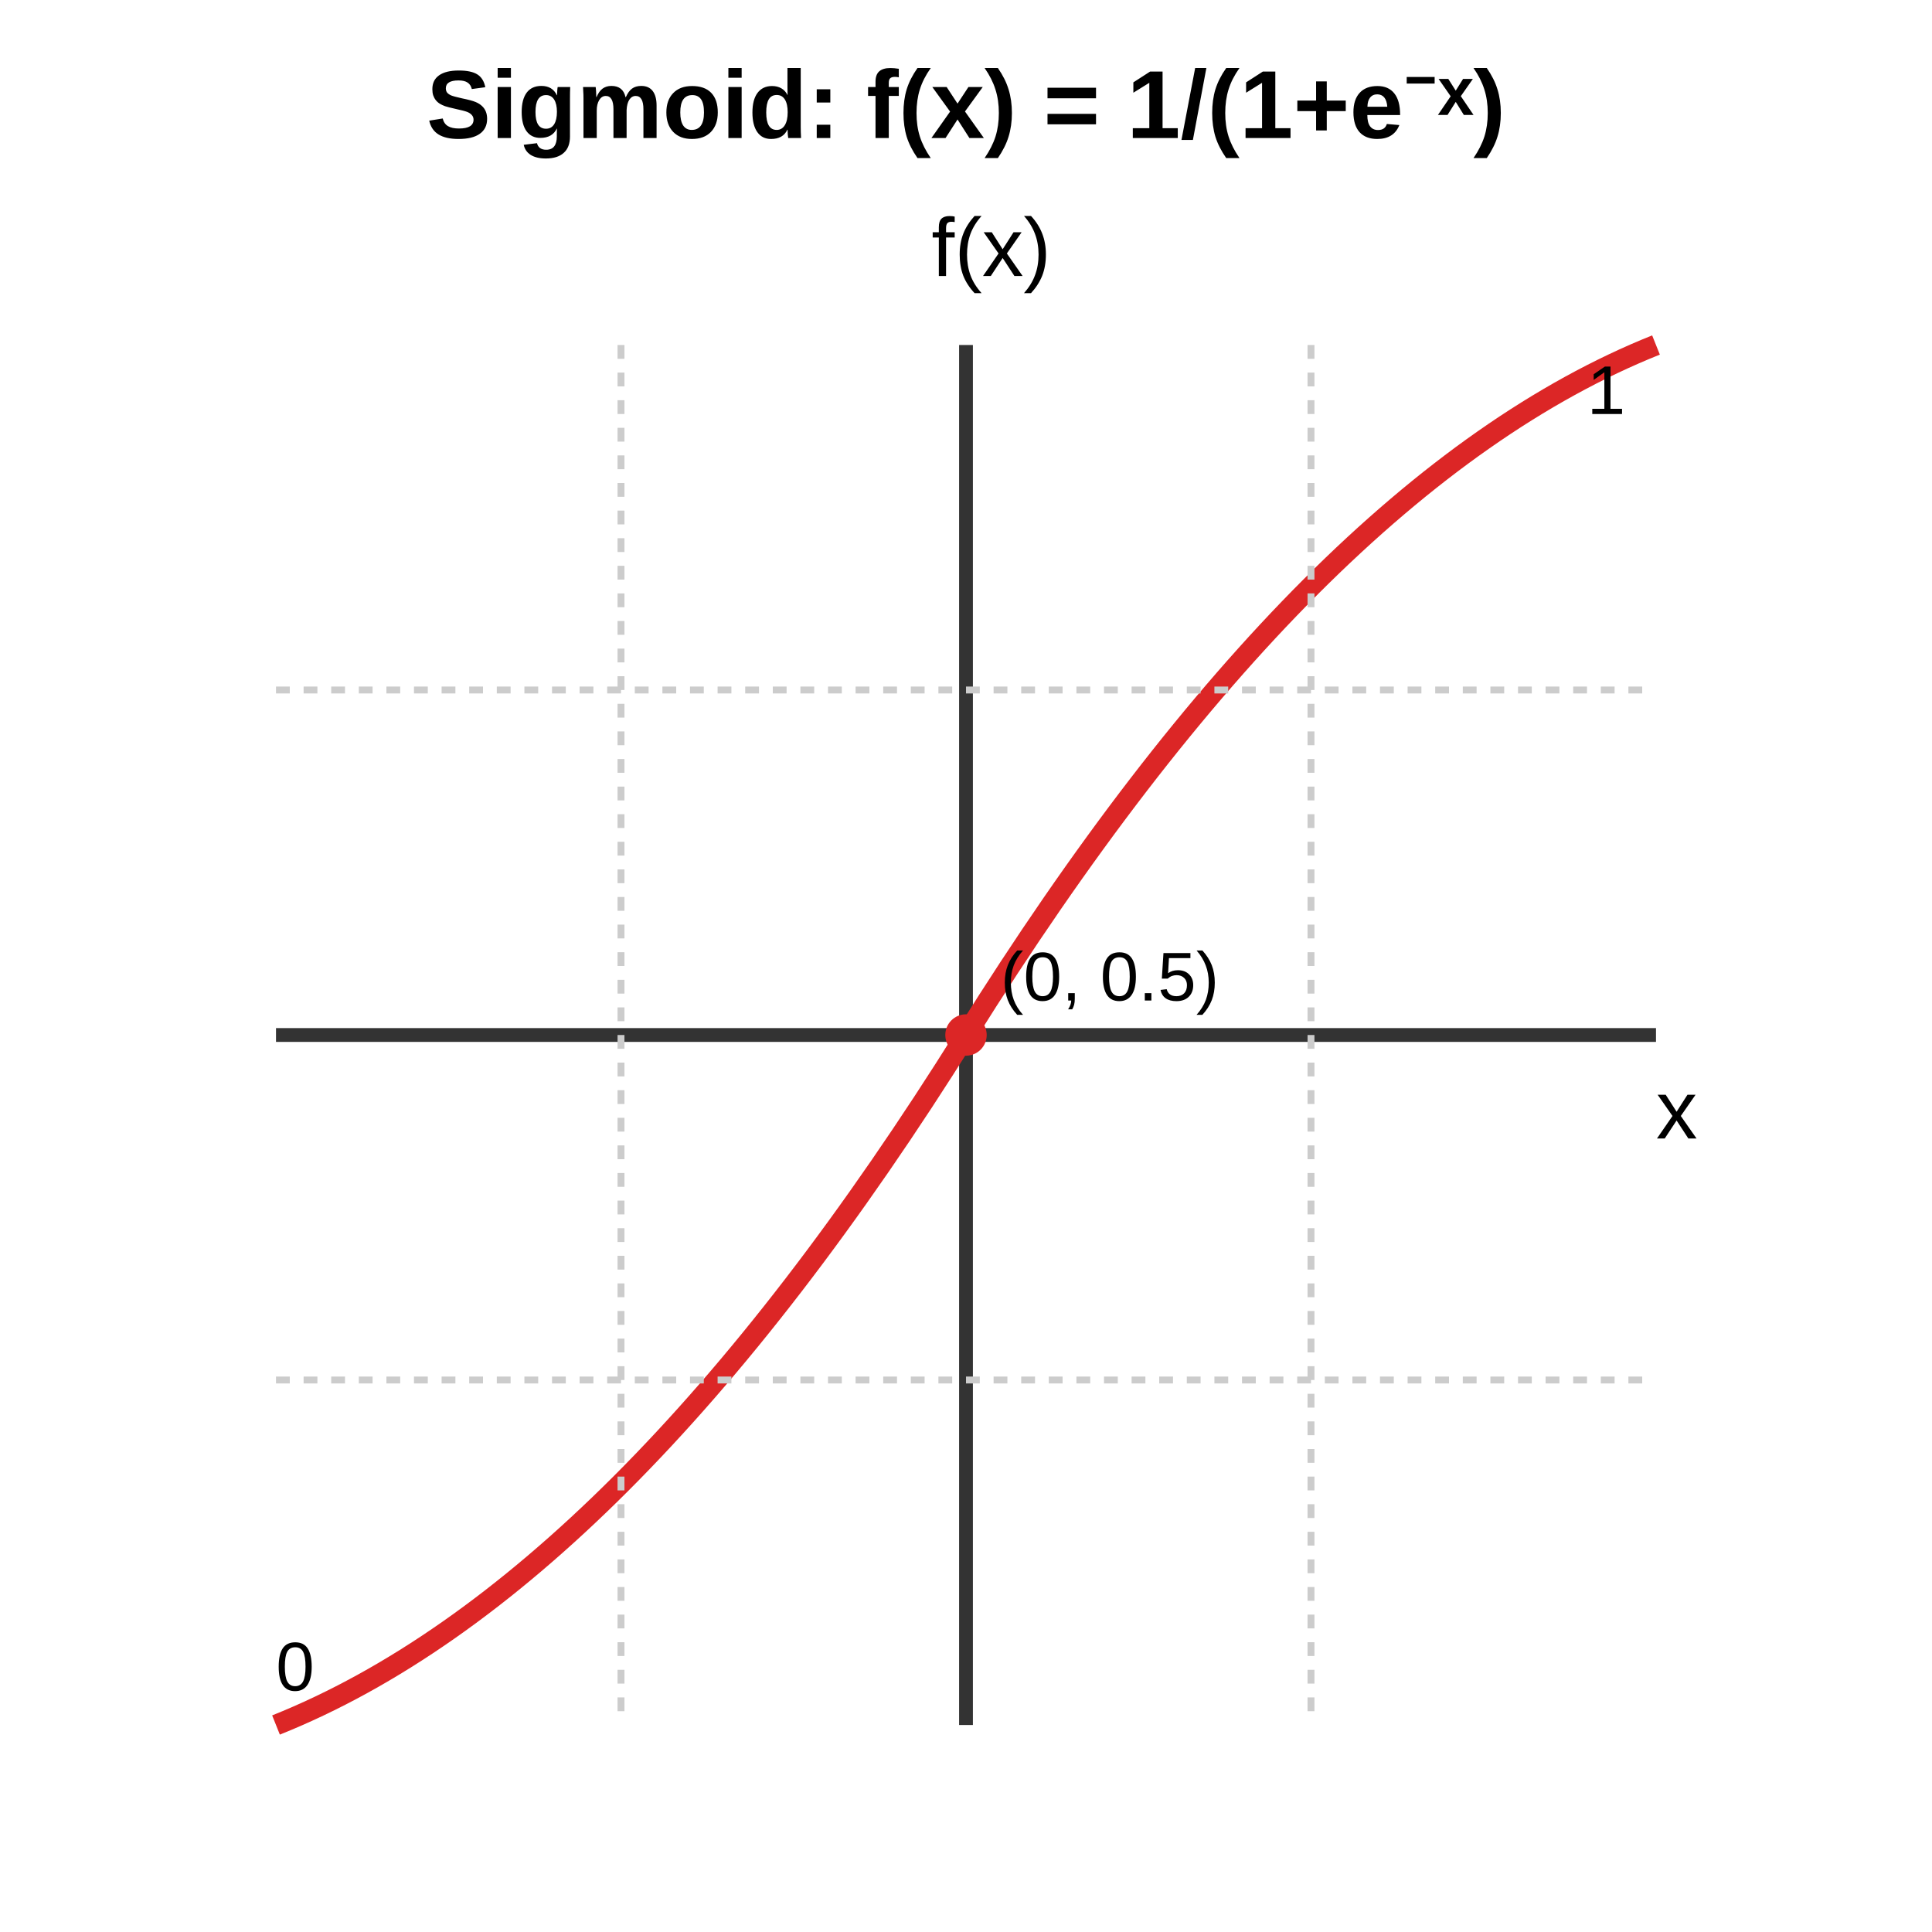
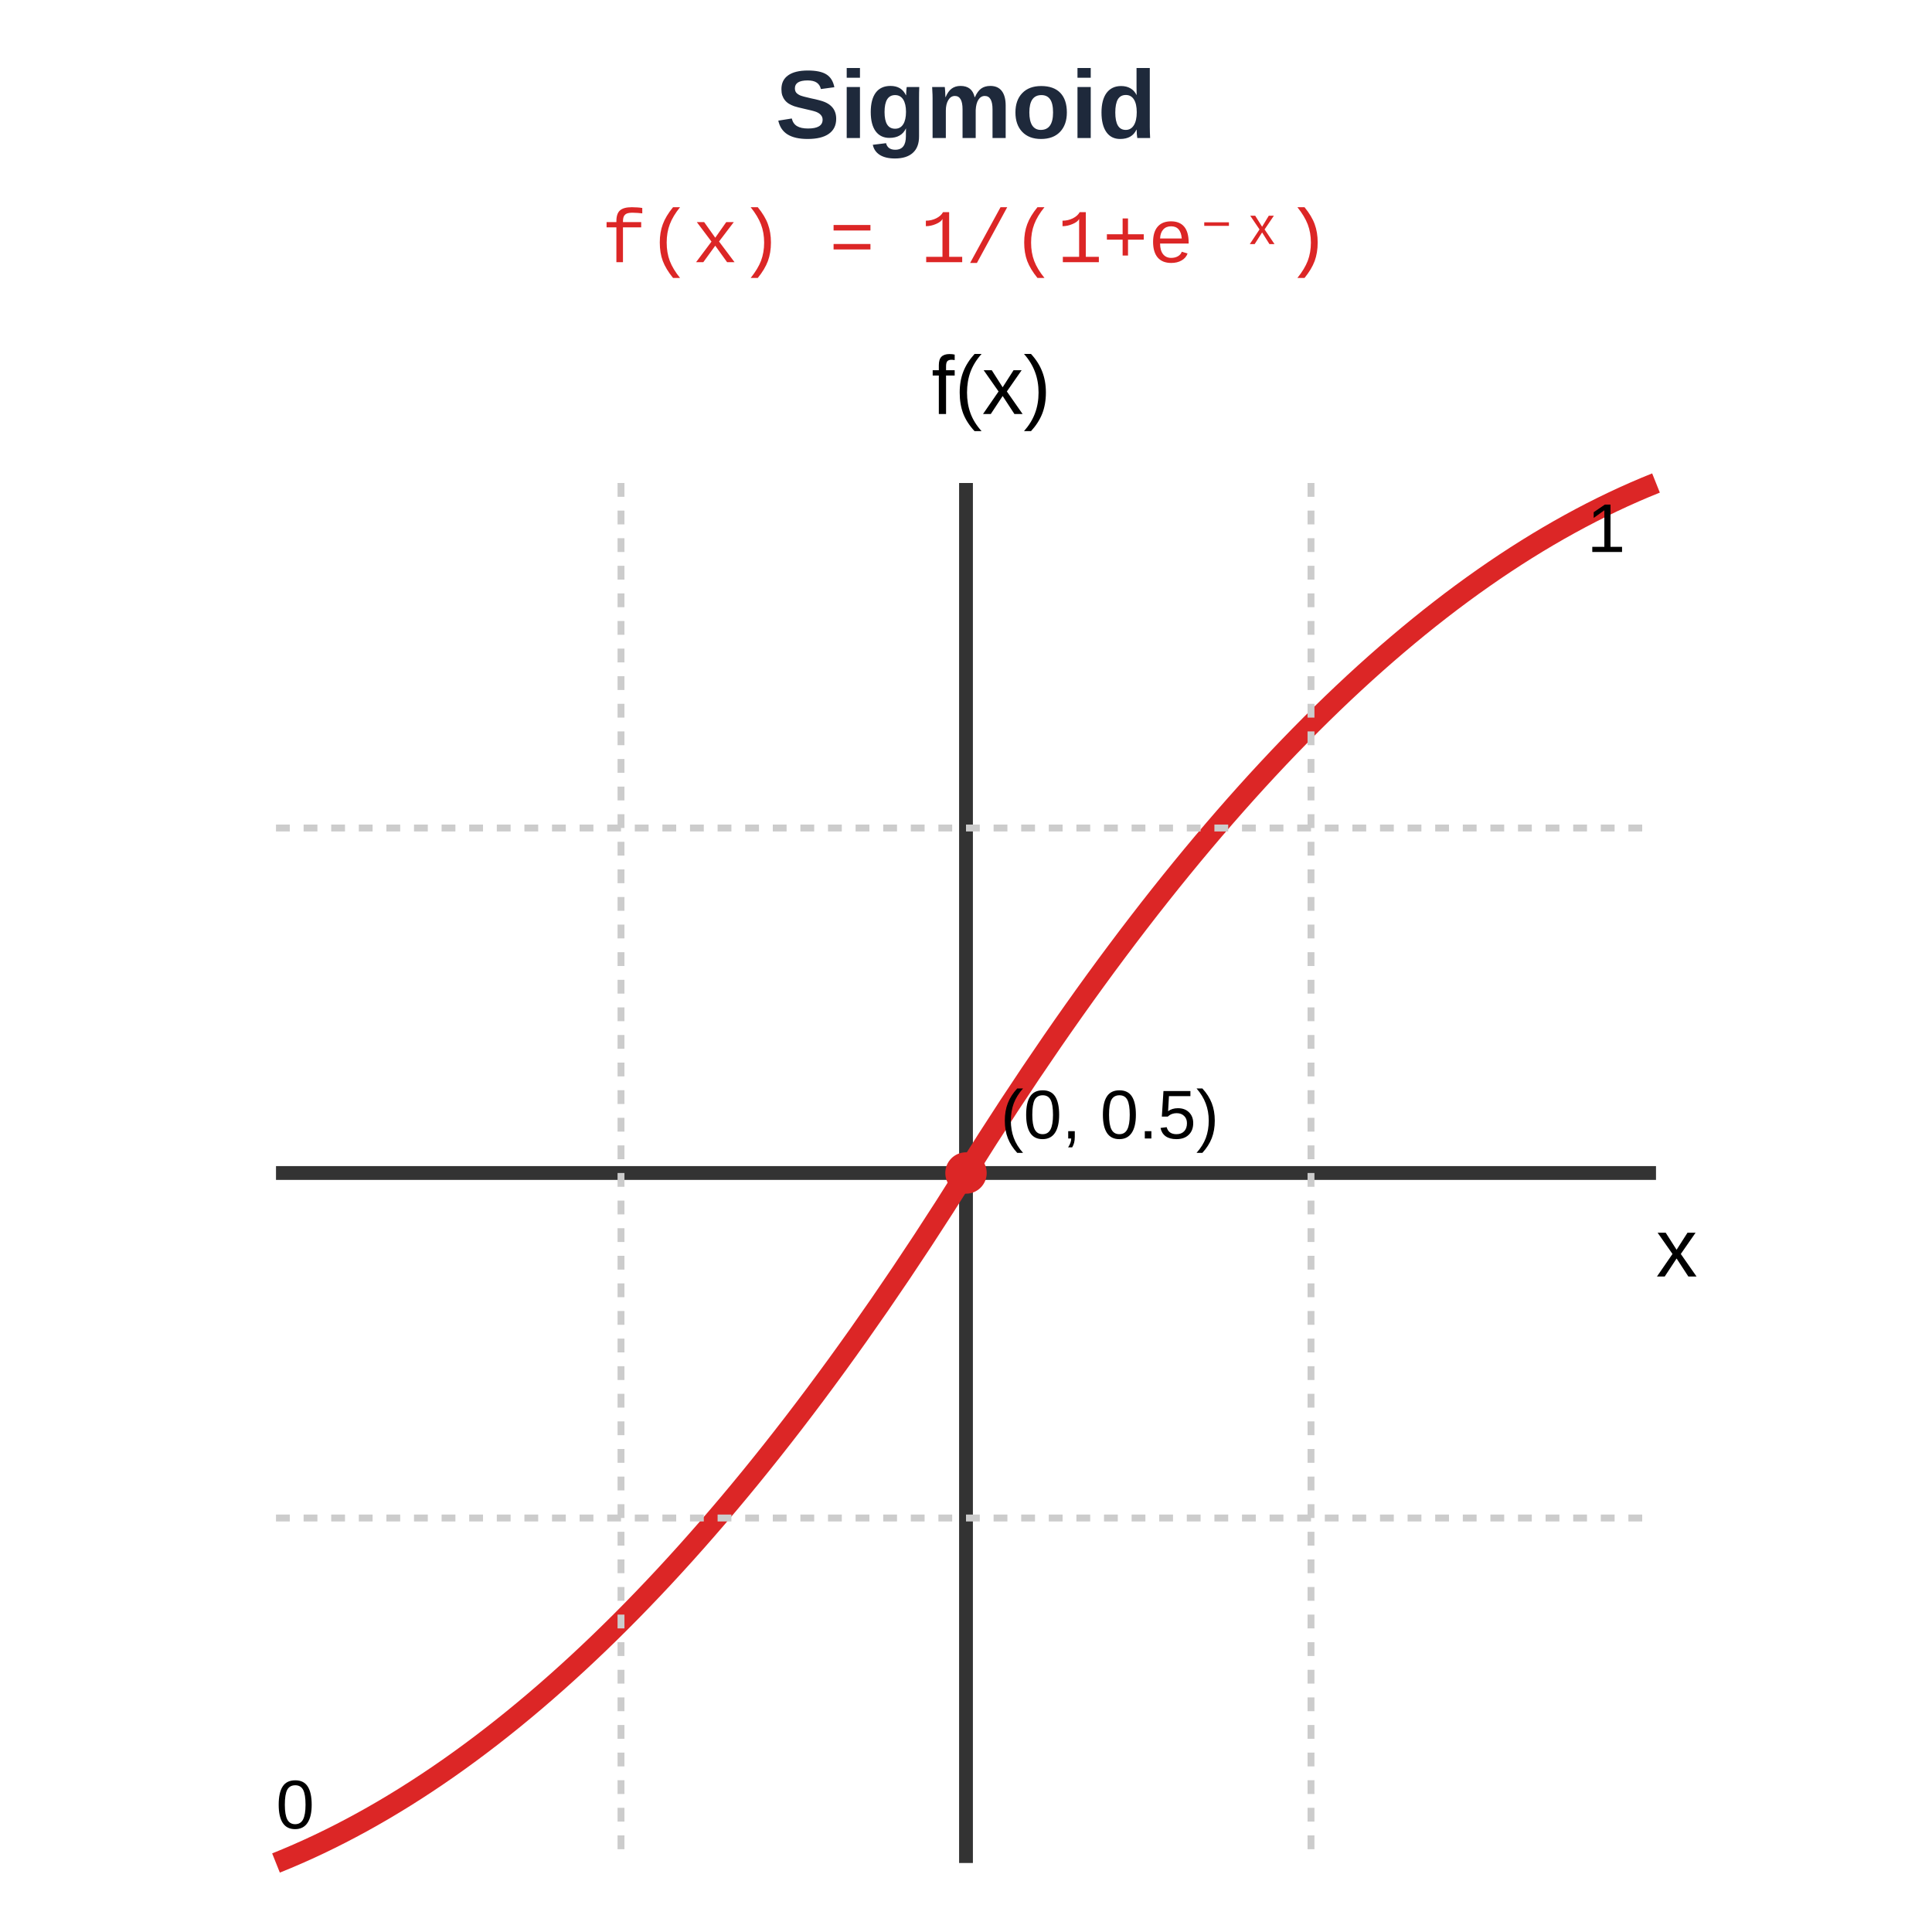
<svg xmlns="http://www.w3.org/2000/svg" width="280" height="280">
-   <g transform="translate(40, 50)">
-     <text x="100" y="-30" font-family="Arial" font-size="14" font-weight="bold" text-anchor="middle">Sigmoid: f(x) = 1/(1+e⁻ˣ)</text>
+   <defs>
+     <style>
+       .title { font-family: Arial, sans-serif; font-size: 14px; font-weight: bold; fill: #1e293b; }
+       .formula { font-family: 'Courier New', monospace; font-size: 11px; fill: #dc2626; }
+     </style>
+   </defs>
+   <text x="140" y="20" class="title" text-anchor="middle">Sigmoid</text>
+   <text x="140" y="38" class="formula" text-anchor="middle">f(x) = 1/(1+e⁻ˣ)</text>
+   <g transform="translate(40, 70)">
    <line x1="0" y1="100" x2="200" y2="100" stroke="#333" stroke-width="2" />
    <line x1="100" y1="0" x2="100" y2="200" stroke="#333" stroke-width="2" />
    <text x="200" y="115" font-family="Arial" font-size="12">x</text>
    <text x="95" y="-10" font-family="Arial" font-size="12">f(x)</text>
    <path d="M 0,200 Q 50,180 100,100 T 200,0" stroke="#dc2626" stroke-width="3" fill="none" />
    <line x1="50" y1="0" x2="50" y2="200" stroke="#ccc" stroke-width="1" stroke-dasharray="2,2" />
    <line x1="150" y1="0" x2="150" y2="200" stroke="#ccc" stroke-width="1" stroke-dasharray="2,2" />
    <line x1="0" y1="50" x2="200" y2="50" stroke="#ccc" stroke-width="1" stroke-dasharray="2,2" />
    <line x1="0" y1="150" x2="200" y2="150" stroke="#ccc" stroke-width="1" stroke-dasharray="2,2" />
    <circle cx="100" cy="100" r="3" fill="#dc2626" />
    <text x="105" y="95" font-family="Arial" font-size="10">(0, 0.5)</text>
    <text x="0" y="195" font-family="Arial" font-size="10">0</text>
    <text x="190" y="10" font-family="Arial" font-size="10">1</text>
  </g>
</svg>
